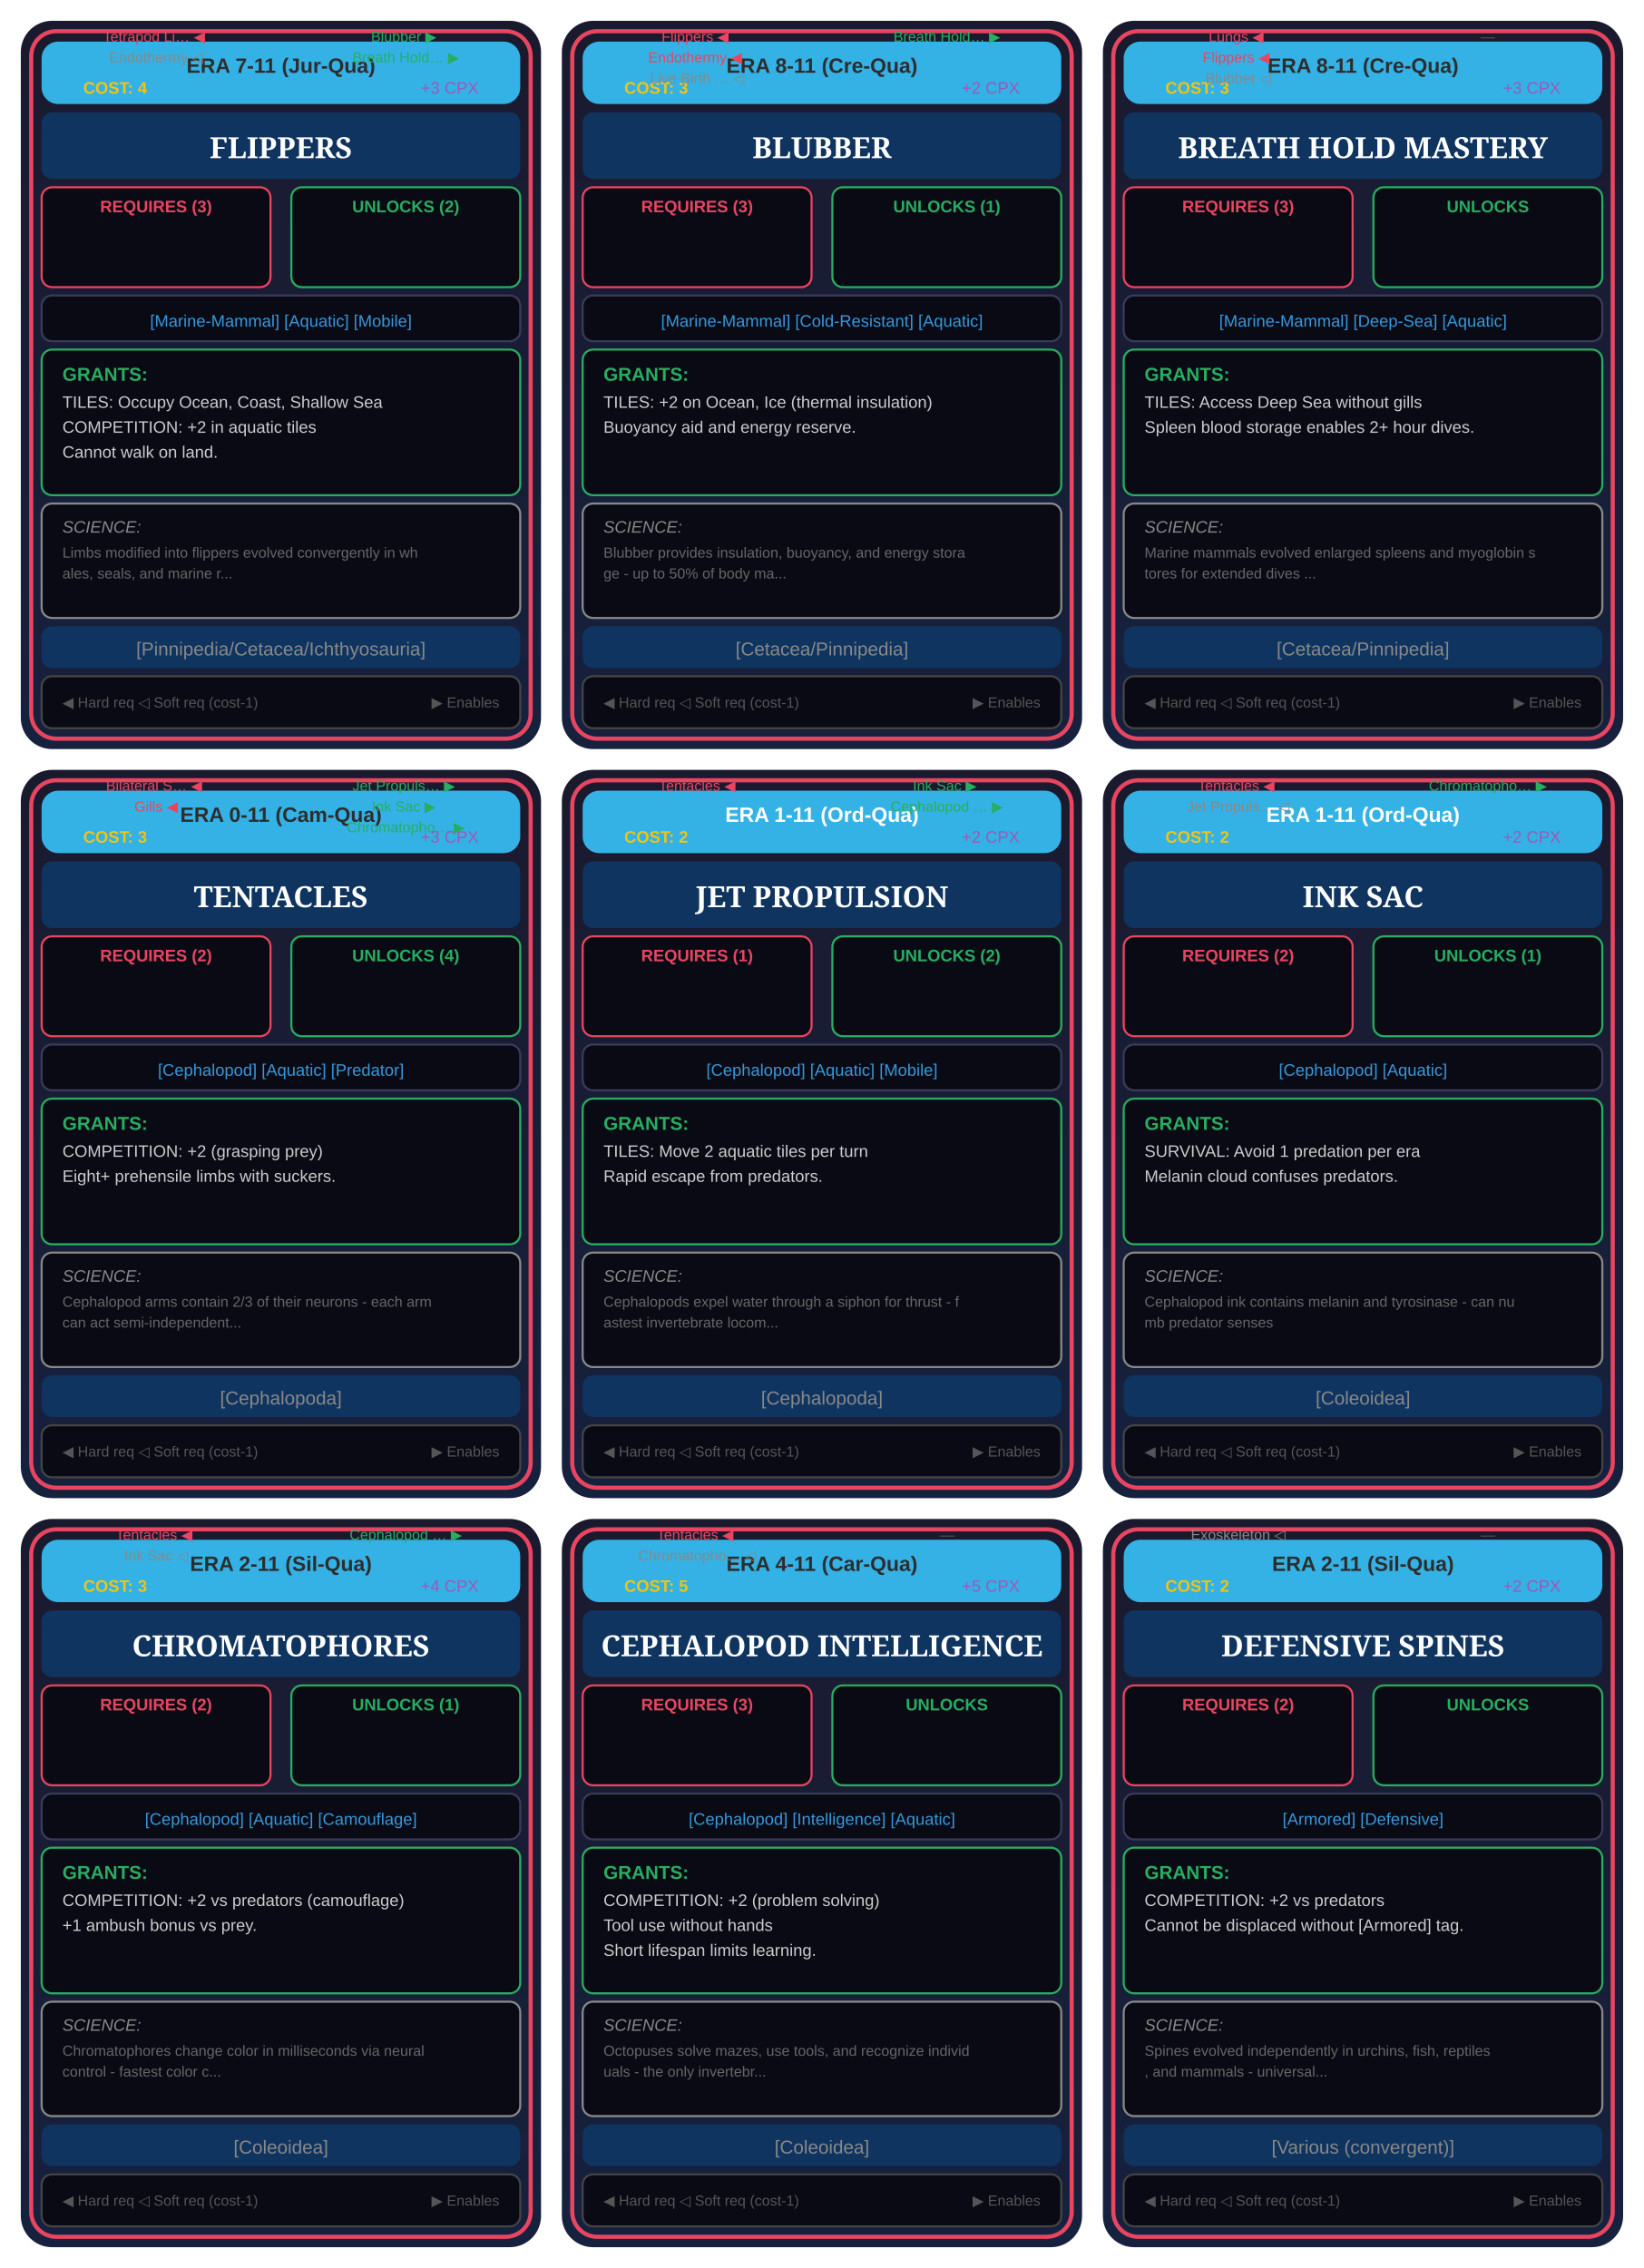
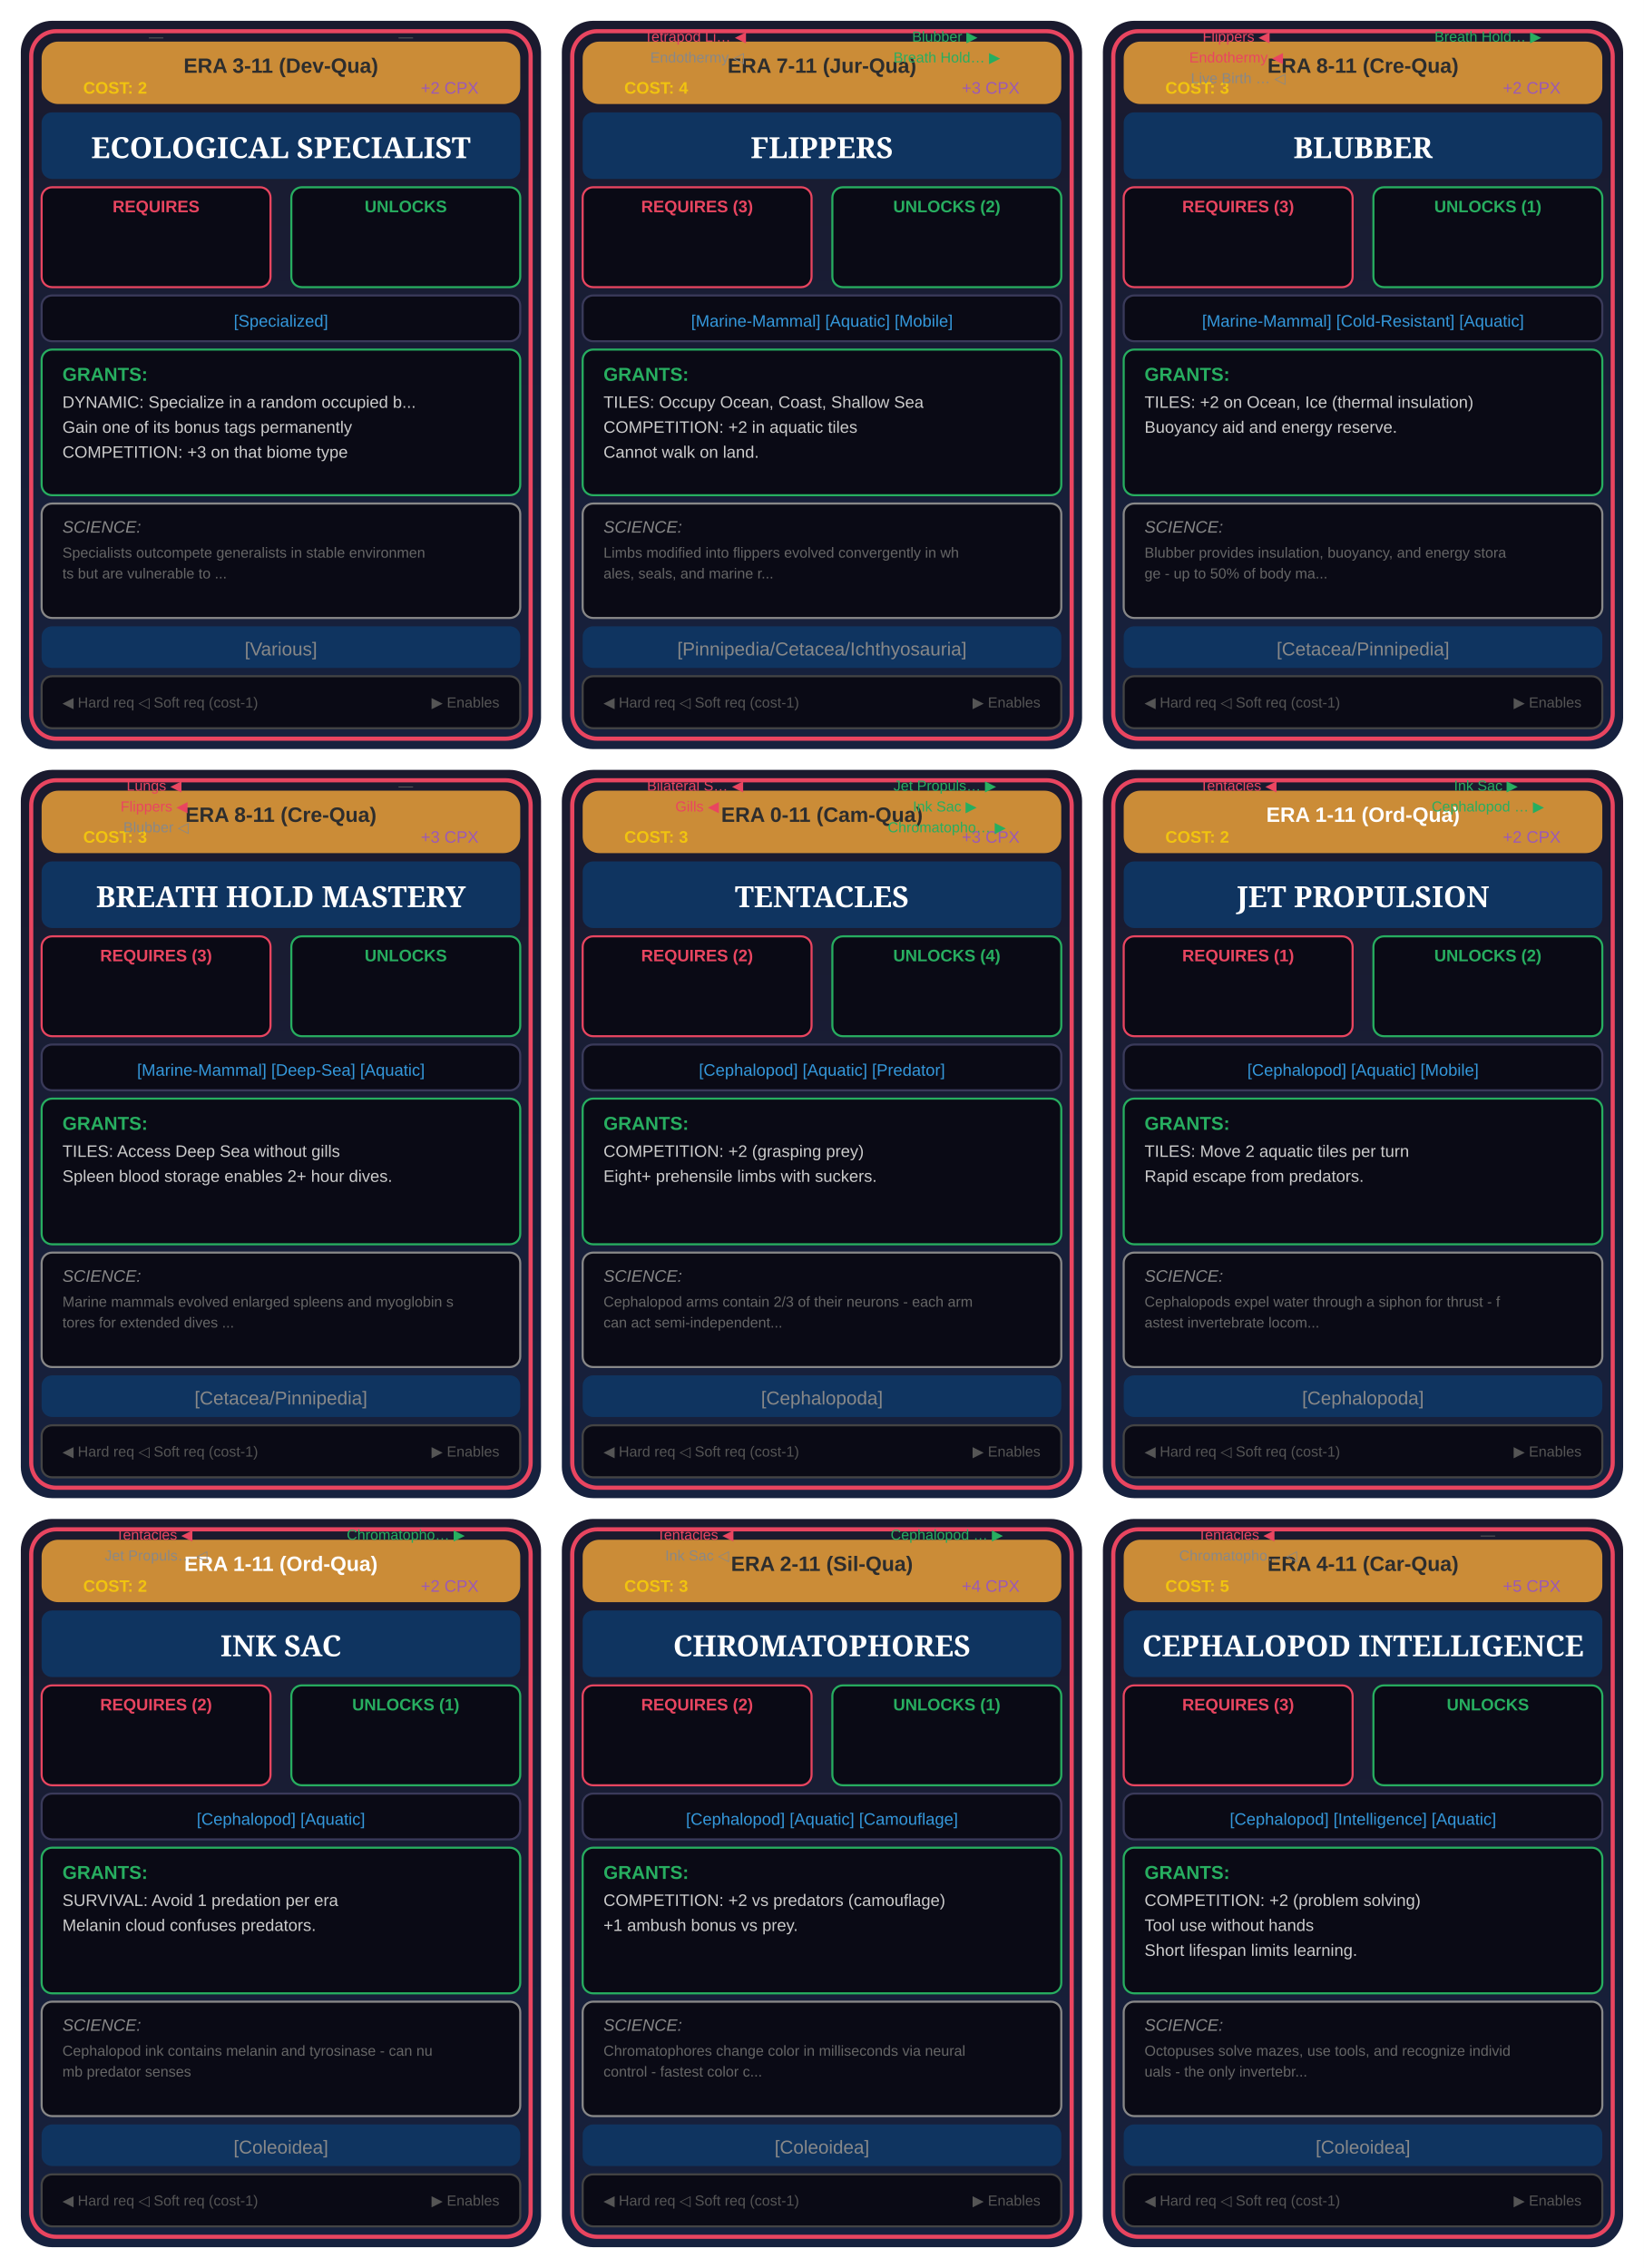
<svg xmlns="http://www.w3.org/2000/svg" viewBox="0 0 790 1090" width="790" height="1090">
  <rect width="790" height="1090" fill="#ffffff" />
  <g transform="translate(10, 10)">
    <defs>
      <linearGradient id="cardBg" x1="0%" y1="0%" x2="0%" y2="100%">
        <stop offset="0%" style="stop-color:#1a1a2e" />
        <stop offset="100%" style="stop-color:#16213e" />
      </linearGradient>
      <linearGradient id="eraGrad" x1="0%" y1="0%" x2="100%" y2="0%">
+         <stop offset="0%" style="stop-color:#CB8C37" />
+         <stop offset="100%" style="stop-color:#CB8C37" />
+       </linearGradient>
+     </defs>
+     <rect width="250" height="350" fill="url(#cardBg)" rx="15" />
+     <rect x="5" y="5" width="240" height="340" fill="none" stroke="#e94560" stroke-width="2" rx="12" />
+     <rect x="10" y="10" width="230" height="30" fill="url(#eraGrad)" rx="8" />
+     <text x="125" y="25" font-family="Arial" font-size="10" fill="#2d2d2d" text-anchor="middle" font-weight="bold">ERA 3-11 (Dev-Qua)</text>
+     <text x="30" y="35" font-family="Arial" font-size="8" fill="#f1c40f" font-weight="bold">COST: 2</text>
+     <text x="220" y="35" font-family="Arial" font-size="8" fill="#9b59b6" text-anchor="end">+2 CPX</text>
+     <rect x="10" y="44" width="230" height="32" fill="#0f3460" rx="5" />
+     <text x="125" y="66" font-family="Georgia" font-size="14" fill="#fff" text-anchor="middle" font-weight="bold">ECOLOGICAL SPECIALIST</text>
+     <rect x="10" y="80" width="110" height="48" fill="#0a0a15" stroke="#e94560" rx="5" />
+     <text x="65" y="92" font-family="Arial" font-size="8" fill="#e94560" text-anchor="middle" font-weight="bold">REQUIRES</text>
+     <text font-family="Arial" font-size="7" text-anchor="middle">
+       <tspan x="65" dy="10" fill="#555">—</tspan>
+     </text>
+     <rect x="130" y="80" width="110" height="48" fill="#0a0a15" stroke="#27ae60" rx="5" />
+     <text x="185" y="92" font-family="Arial" font-size="8" fill="#27ae60" text-anchor="middle" font-weight="bold">UNLOCKS</text>
+     <text font-family="Arial" font-size="7" text-anchor="middle">
+       <tspan x="185" dy="10" fill="#555">—</tspan>
+     </text>
+     <rect x="10" y="132" width="230" height="22" fill="#0a0a15" stroke="#3a3a5a" rx="5" />
+     <text x="125" y="147" font-family="Arial" font-size="8" fill="#3498db" text-anchor="middle">[Specialized]</text>
+     <rect x="10" y="158" width="230" height="70" fill="#0a0a15" stroke="#27ae60" rx="5" />
+     <text x="20" y="173" font-family="Arial" font-size="9" fill="#27ae60" font-weight="bold">GRANTS:</text>
+     <text x="20" y="186" font-family="Arial" font-size="8" fill="#ccc">DYNAMIC: Specialize in a random occupied b...</text>
+     <text x="20" y="198" font-family="Arial" font-size="8" fill="#ccc">Gain one of its bonus tags permanently</text>
+     <text x="20" y="210" font-family="Arial" font-size="8" fill="#ccc">COMPETITION: +3 on that biome type</text>
+     <rect x="10" y="232" width="230" height="55" fill="#0a0a15" stroke="#888" rx="5" />
+     <text x="20" y="246" font-family="Arial" font-size="8" fill="#888" font-style="italic">SCIENCE:</text>
+     <text x="20" y="258" font-family="Arial" font-size="7" fill="#666">Specialists outcompete generalists in stable environmen</text>
+     <text x="20" y="268" font-family="Arial" font-size="7" fill="#666">ts but are vulnerable to ...</text>
+     <rect x="10" y="291" width="230" height="20" fill="#0f3460" rx="5" />
+     <text x="125" y="305" font-family="Arial" font-size="9" fill="#888" text-anchor="middle">[Various]</text>
+     <rect x="10" y="315" width="230" height="25" fill="#0a0a15" stroke="#444" rx="5" />
+     <text x="20" y="330" font-family="Arial" font-size="7" fill="#555">◀ Hard req  ◁ Soft req (cost-1)</text>
+     <text x="230" y="330" font-family="Arial" font-size="7" fill="#555" text-anchor="end">▶ Enables</text>
+   </g>
+   <g transform="translate(270, 10)">
+     <defs>
+       <linearGradient id="cardBg" x1="0%" y1="0%" x2="0%" y2="100%">
+         <stop offset="0%" style="stop-color:#1a1a2e" />
+         <stop offset="100%" style="stop-color:#16213e" />
+       </linearGradient>
+       <linearGradient id="eraGrad" x1="0%" y1="0%" x2="100%" y2="0%">
        <stop offset="0%" style="stop-color:#34B2E5" />
        <stop offset="100%" style="stop-color:#34B2E5" />
      </linearGradient>
    </defs>
    <rect width="250" height="350" fill="url(#cardBg)" rx="15" />
    <rect x="5" y="5" width="240" height="340" fill="none" stroke="#e94560" stroke-width="2" rx="12" />
    <rect x="10" y="10" width="230" height="30" fill="url(#eraGrad)" rx="8" />
    <text x="125" y="25" font-family="Arial" font-size="10" fill="#2d2d2d" text-anchor="middle" font-weight="bold">ERA 7-11 (Jur-Qua)</text>
    <text x="30" y="35" font-family="Arial" font-size="8" fill="#f1c40f" font-weight="bold">COST: 4</text>
    <text x="220" y="35" font-family="Arial" font-size="8" fill="#9b59b6" text-anchor="end">+3 CPX</text>
    <rect x="10" y="44" width="230" height="32" fill="#0f3460" rx="5" />
    <text x="125" y="66" font-family="Georgia" font-size="14" fill="#fff" text-anchor="middle" font-weight="bold">FLIPPERS</text>
    <rect x="10" y="80" width="110" height="48" fill="#0a0a15" stroke="#e94560" rx="5" />
    <text x="65" y="92" font-family="Arial" font-size="8" fill="#e94560" text-anchor="middle" font-weight="bold">REQUIRES (3)</text>
    <text font-family="Arial" font-size="7" text-anchor="middle">
      <tspan x="65" dy="10" fill="#e94560">Tetrapod Li… ◀</tspan>
      <tspan x="65" dy="10" fill="#888">Endothermy ◁</tspan>
    </text>
    <rect x="130" y="80" width="110" height="48" fill="#0a0a15" stroke="#27ae60" rx="5" />
    <text x="185" y="92" font-family="Arial" font-size="8" fill="#27ae60" text-anchor="middle" font-weight="bold">UNLOCKS (2)</text>
    <text font-family="Arial" font-size="7" text-anchor="middle">
      <tspan x="185" dy="10" fill="#27ae60">Blubber ▶</tspan>
      <tspan x="185" dy="10" fill="#27ae60">Breath Hold… ▶</tspan>
    </text>
    <rect x="10" y="132" width="230" height="22" fill="#0a0a15" stroke="#3a3a5a" rx="5" />
    <text x="125" y="147" font-family="Arial" font-size="8" fill="#3498db" text-anchor="middle">[Marine-Mammal] [Aquatic] [Mobile]</text>
    <rect x="10" y="158" width="230" height="70" fill="#0a0a15" stroke="#27ae60" rx="5" />
    <text x="20" y="173" font-family="Arial" font-size="9" fill="#27ae60" font-weight="bold">GRANTS:</text>
    <text x="20" y="186" font-family="Arial" font-size="8" fill="#ccc">TILES: Occupy Ocean, Coast, Shallow Sea</text>
    <text x="20" y="198" font-family="Arial" font-size="8" fill="#ccc">COMPETITION: +2 in aquatic tiles</text>
    <text x="20" y="210" font-family="Arial" font-size="8" fill="#ccc">Cannot walk on land.</text>
    <rect x="10" y="232" width="230" height="55" fill="#0a0a15" stroke="#888" rx="5" />
    <text x="20" y="246" font-family="Arial" font-size="8" fill="#888" font-style="italic">SCIENCE:</text>
    <text x="20" y="258" font-family="Arial" font-size="7" fill="#666">Limbs modified into flippers evolved convergently in wh</text>
    <text x="20" y="268" font-family="Arial" font-size="7" fill="#666">ales, seals, and marine r...</text>
    <rect x="10" y="291" width="230" height="20" fill="#0f3460" rx="5" />
    <text x="125" y="305" font-family="Arial" font-size="9" fill="#888" text-anchor="middle">[Pinnipedia/Cetacea/Ichthyosauria]</text>
    <rect x="10" y="315" width="230" height="25" fill="#0a0a15" stroke="#444" rx="5" />
    <text x="20" y="330" font-family="Arial" font-size="7" fill="#555">◀ Hard req  ◁ Soft req (cost-1)</text>
    <text x="230" y="330" font-family="Arial" font-size="7" fill="#555" text-anchor="end">▶ Enables</text>
  </g>
-   <g transform="translate(270, 10)">
+   <g transform="translate(530, 10)">
    <defs>
      <linearGradient id="cardBg" x1="0%" y1="0%" x2="0%" y2="100%">
        <stop offset="0%" style="stop-color:#1a1a2e" />
        <stop offset="100%" style="stop-color:#16213e" />
      </linearGradient>
      <linearGradient id="eraGrad" x1="0%" y1="0%" x2="100%" y2="0%">
        <stop offset="0%" style="stop-color:#7FC64E" />
        <stop offset="100%" style="stop-color:#7FC64E" />
      </linearGradient>
    </defs>
    <rect width="250" height="350" fill="url(#cardBg)" rx="15" />
    <rect x="5" y="5" width="240" height="340" fill="none" stroke="#e94560" stroke-width="2" rx="12" />
    <rect x="10" y="10" width="230" height="30" fill="url(#eraGrad)" rx="8" />
    <text x="125" y="25" font-family="Arial" font-size="10" fill="#2d2d2d" text-anchor="middle" font-weight="bold">ERA 8-11 (Cre-Qua)</text>
    <text x="30" y="35" font-family="Arial" font-size="8" fill="#f1c40f" font-weight="bold">COST: 3</text>
    <text x="220" y="35" font-family="Arial" font-size="8" fill="#9b59b6" text-anchor="end">+2 CPX</text>
    <rect x="10" y="44" width="230" height="32" fill="#0f3460" rx="5" />
    <text x="125" y="66" font-family="Georgia" font-size="14" fill="#fff" text-anchor="middle" font-weight="bold">BLUBBER</text>
    <rect x="10" y="80" width="110" height="48" fill="#0a0a15" stroke="#e94560" rx="5" />
    <text x="65" y="92" font-family="Arial" font-size="8" fill="#e94560" text-anchor="middle" font-weight="bold">REQUIRES (3)</text>
    <text font-family="Arial" font-size="7" text-anchor="middle">
      <tspan x="65" dy="10" fill="#e94560">Flippers ◀</tspan>
      <tspan x="65" dy="10" fill="#e94560">Endothermy ◀</tspan>
      <tspan x="65" dy="10" fill="#888">Live Birth … ◁</tspan>
    </text>
    <rect x="130" y="80" width="110" height="48" fill="#0a0a15" stroke="#27ae60" rx="5" />
    <text x="185" y="92" font-family="Arial" font-size="8" fill="#27ae60" text-anchor="middle" font-weight="bold">UNLOCKS (1)</text>
    <text font-family="Arial" font-size="7" text-anchor="middle">
      <tspan x="185" dy="10" fill="#27ae60">Breath Hold… ▶</tspan>
    </text>
    <rect x="10" y="132" width="230" height="22" fill="#0a0a15" stroke="#3a3a5a" rx="5" />
    <text x="125" y="147" font-family="Arial" font-size="8" fill="#3498db" text-anchor="middle">[Marine-Mammal] [Cold-Resistant] [Aquatic]</text>
    <rect x="10" y="158" width="230" height="70" fill="#0a0a15" stroke="#27ae60" rx="5" />
    <text x="20" y="173" font-family="Arial" font-size="9" fill="#27ae60" font-weight="bold">GRANTS:</text>
    <text x="20" y="186" font-family="Arial" font-size="8" fill="#ccc">TILES: +2 on Ocean, Ice (thermal insulation)</text>
    <text x="20" y="198" font-family="Arial" font-size="8" fill="#ccc">Buoyancy aid and energy reserve.</text>
    <text x="20" y="210" font-family="Arial" font-size="8" fill="#ccc" />
    <rect x="10" y="232" width="230" height="55" fill="#0a0a15" stroke="#888" rx="5" />
    <text x="20" y="246" font-family="Arial" font-size="8" fill="#888" font-style="italic">SCIENCE:</text>
    <text x="20" y="258" font-family="Arial" font-size="7" fill="#666">Blubber provides insulation, buoyancy, and energy stora</text>
    <text x="20" y="268" font-family="Arial" font-size="7" fill="#666">ge - up to 50% of body ma...</text>
    <rect x="10" y="291" width="230" height="20" fill="#0f3460" rx="5" />
    <text x="125" y="305" font-family="Arial" font-size="9" fill="#888" text-anchor="middle">[Cetacea/Pinnipedia]</text>
    <rect x="10" y="315" width="230" height="25" fill="#0a0a15" stroke="#444" rx="5" />
    <text x="20" y="330" font-family="Arial" font-size="7" fill="#555">◀ Hard req  ◁ Soft req (cost-1)</text>
    <text x="230" y="330" font-family="Arial" font-size="7" fill="#555" text-anchor="end">▶ Enables</text>
  </g>
-   <g transform="translate(530, 10)">
+   <g transform="translate(10, 370)">
    <defs>
      <linearGradient id="cardBg" x1="0%" y1="0%" x2="0%" y2="100%">
        <stop offset="0%" style="stop-color:#1a1a2e" />
        <stop offset="100%" style="stop-color:#16213e" />
      </linearGradient>
      <linearGradient id="eraGrad" x1="0%" y1="0%" x2="100%" y2="0%">
        <stop offset="0%" style="stop-color:#7FC64E" />
        <stop offset="100%" style="stop-color:#7FC64E" />
      </linearGradient>
    </defs>
    <rect width="250" height="350" fill="url(#cardBg)" rx="15" />
    <rect x="5" y="5" width="240" height="340" fill="none" stroke="#e94560" stroke-width="2" rx="12" />
    <rect x="10" y="10" width="230" height="30" fill="url(#eraGrad)" rx="8" />
    <text x="125" y="25" font-family="Arial" font-size="10" fill="#2d2d2d" text-anchor="middle" font-weight="bold">ERA 8-11 (Cre-Qua)</text>
    <text x="30" y="35" font-family="Arial" font-size="8" fill="#f1c40f" font-weight="bold">COST: 3</text>
    <text x="220" y="35" font-family="Arial" font-size="8" fill="#9b59b6" text-anchor="end">+3 CPX</text>
    <rect x="10" y="44" width="230" height="32" fill="#0f3460" rx="5" />
    <text x="125" y="66" font-family="Georgia" font-size="14" fill="#fff" text-anchor="middle" font-weight="bold">BREATH HOLD MASTERY</text>
    <rect x="10" y="80" width="110" height="48" fill="#0a0a15" stroke="#e94560" rx="5" />
    <text x="65" y="92" font-family="Arial" font-size="8" fill="#e94560" text-anchor="middle" font-weight="bold">REQUIRES (3)</text>
    <text font-family="Arial" font-size="7" text-anchor="middle">
      <tspan x="65" dy="10" fill="#e94560">Lungs ◀</tspan>
      <tspan x="65" dy="10" fill="#e94560">Flippers ◀</tspan>
      <tspan x="65" dy="10" fill="#888">Blubber ◁</tspan>
    </text>
    <rect x="130" y="80" width="110" height="48" fill="#0a0a15" stroke="#27ae60" rx="5" />
    <text x="185" y="92" font-family="Arial" font-size="8" fill="#27ae60" text-anchor="middle" font-weight="bold">UNLOCKS</text>
    <text font-family="Arial" font-size="7" text-anchor="middle">
      <tspan x="185" dy="10" fill="#555">—</tspan>
    </text>
    <rect x="10" y="132" width="230" height="22" fill="#0a0a15" stroke="#3a3a5a" rx="5" />
    <text x="125" y="147" font-family="Arial" font-size="8" fill="#3498db" text-anchor="middle">[Marine-Mammal] [Deep-Sea] [Aquatic]</text>
    <rect x="10" y="158" width="230" height="70" fill="#0a0a15" stroke="#27ae60" rx="5" />
    <text x="20" y="173" font-family="Arial" font-size="9" fill="#27ae60" font-weight="bold">GRANTS:</text>
    <text x="20" y="186" font-family="Arial" font-size="8" fill="#ccc">TILES: Access Deep Sea without gills</text>
    <text x="20" y="198" font-family="Arial" font-size="8" fill="#ccc">Spleen blood storage enables 2+ hour dives.</text>
    <text x="20" y="210" font-family="Arial" font-size="8" fill="#ccc" />
    <rect x="10" y="232" width="230" height="55" fill="#0a0a15" stroke="#888" rx="5" />
    <text x="20" y="246" font-family="Arial" font-size="8" fill="#888" font-style="italic">SCIENCE:</text>
    <text x="20" y="258" font-family="Arial" font-size="7" fill="#666">Marine mammals evolved enlarged spleens and myoglobin s</text>
    <text x="20" y="268" font-family="Arial" font-size="7" fill="#666">tores for extended dives ...</text>
    <rect x="10" y="291" width="230" height="20" fill="#0f3460" rx="5" />
    <text x="125" y="305" font-family="Arial" font-size="9" fill="#888" text-anchor="middle">[Cetacea/Pinnipedia]</text>
    <rect x="10" y="315" width="230" height="25" fill="#0a0a15" stroke="#444" rx="5" />
    <text x="20" y="330" font-family="Arial" font-size="7" fill="#555">◀ Hard req  ◁ Soft req (cost-1)</text>
    <text x="230" y="330" font-family="Arial" font-size="7" fill="#555" text-anchor="end">▶ Enables</text>
  </g>
-   <g transform="translate(10, 370)">
+   <g transform="translate(270, 370)">
    <defs>
      <linearGradient id="cardBg" x1="0%" y1="0%" x2="0%" y2="100%">
        <stop offset="0%" style="stop-color:#1a1a2e" />
        <stop offset="100%" style="stop-color:#16213e" />
      </linearGradient>
      <linearGradient id="eraGrad" x1="0%" y1="0%" x2="100%" y2="0%">
        <stop offset="0%" style="stop-color:#F4B8D0" />
        <stop offset="100%" style="stop-color:#F4B8D0" />
      </linearGradient>
    </defs>
    <rect width="250" height="350" fill="url(#cardBg)" rx="15" />
    <rect x="5" y="5" width="240" height="340" fill="none" stroke="#e94560" stroke-width="2" rx="12" />
    <rect x="10" y="10" width="230" height="30" fill="url(#eraGrad)" rx="8" />
    <text x="125" y="25" font-family="Arial" font-size="10" fill="#2d2d2d" text-anchor="middle" font-weight="bold">ERA 0-11 (Cam-Qua)</text>
    <text x="30" y="35" font-family="Arial" font-size="8" fill="#f1c40f" font-weight="bold">COST: 3</text>
    <text x="220" y="35" font-family="Arial" font-size="8" fill="#9b59b6" text-anchor="end">+3 CPX</text>
    <rect x="10" y="44" width="230" height="32" fill="#0f3460" rx="5" />
    <text x="125" y="66" font-family="Georgia" font-size="14" fill="#fff" text-anchor="middle" font-weight="bold">TENTACLES</text>
    <rect x="10" y="80" width="110" height="48" fill="#0a0a15" stroke="#e94560" rx="5" />
    <text x="65" y="92" font-family="Arial" font-size="8" fill="#e94560" text-anchor="middle" font-weight="bold">REQUIRES (2)</text>
    <text font-family="Arial" font-size="7" text-anchor="middle">
      <tspan x="65" dy="10" fill="#e94560">Bilateral S… ◀</tspan>
      <tspan x="65" dy="10" fill="#e94560">Gills ◀</tspan>
    </text>
    <rect x="130" y="80" width="110" height="48" fill="#0a0a15" stroke="#27ae60" rx="5" />
    <text x="185" y="92" font-family="Arial" font-size="8" fill="#27ae60" text-anchor="middle" font-weight="bold">UNLOCKS (4)</text>
    <text font-family="Arial" font-size="7" text-anchor="middle">
      <tspan x="185" dy="10" fill="#27ae60">Jet Propuls… ▶</tspan>
      <tspan x="185" dy="10" fill="#27ae60">Ink Sac ▶</tspan>
      <tspan x="185" dy="10" fill="#27ae60">Chromatopho… ▶</tspan>
    </text>
    <rect x="10" y="132" width="230" height="22" fill="#0a0a15" stroke="#3a3a5a" rx="5" />
    <text x="125" y="147" font-family="Arial" font-size="8" fill="#3498db" text-anchor="middle">[Cephalopod] [Aquatic] [Predator]</text>
    <rect x="10" y="158" width="230" height="70" fill="#0a0a15" stroke="#27ae60" rx="5" />
    <text x="20" y="173" font-family="Arial" font-size="9" fill="#27ae60" font-weight="bold">GRANTS:</text>
    <text x="20" y="186" font-family="Arial" font-size="8" fill="#ccc">COMPETITION: +2 (grasping prey)</text>
    <text x="20" y="198" font-family="Arial" font-size="8" fill="#ccc">Eight+ prehensile limbs with suckers.</text>
    <text x="20" y="210" font-family="Arial" font-size="8" fill="#ccc" />
    <rect x="10" y="232" width="230" height="55" fill="#0a0a15" stroke="#888" rx="5" />
    <text x="20" y="246" font-family="Arial" font-size="8" fill="#888" font-style="italic">SCIENCE:</text>
    <text x="20" y="258" font-family="Arial" font-size="7" fill="#666">Cephalopod arms contain 2/3 of their neurons - each arm</text>
    <text x="20" y="268" font-family="Arial" font-size="7" fill="#666"> can act semi-independent...</text>
    <rect x="10" y="291" width="230" height="20" fill="#0f3460" rx="5" />
    <text x="125" y="305" font-family="Arial" font-size="9" fill="#888" text-anchor="middle">[Cephalopoda]</text>
    <rect x="10" y="315" width="230" height="25" fill="#0a0a15" stroke="#444" rx="5" />
    <text x="20" y="330" font-family="Arial" font-size="7" fill="#555">◀ Hard req  ◁ Soft req (cost-1)</text>
    <text x="230" y="330" font-family="Arial" font-size="7" fill="#555" text-anchor="end">▶ Enables</text>
  </g>
-   <g transform="translate(270, 370)">
+   <g transform="translate(530, 370)">
    <defs>
      <linearGradient id="cardBg" x1="0%" y1="0%" x2="0%" y2="100%">
        <stop offset="0%" style="stop-color:#1a1a2e" />
        <stop offset="100%" style="stop-color:#16213e" />
      </linearGradient>
      <linearGradient id="eraGrad" x1="0%" y1="0%" x2="100%" y2="0%">
        <stop offset="0%" style="stop-color:#009270" />
        <stop offset="100%" style="stop-color:#009270" />
      </linearGradient>
    </defs>
    <rect width="250" height="350" fill="url(#cardBg)" rx="15" />
    <rect x="5" y="5" width="240" height="340" fill="none" stroke="#e94560" stroke-width="2" rx="12" />
    <rect x="10" y="10" width="230" height="30" fill="url(#eraGrad)" rx="8" />
    <text x="125" y="25" font-family="Arial" font-size="10" fill="#ffffff" text-anchor="middle" font-weight="bold">ERA 1-11 (Ord-Qua)</text>
    <text x="30" y="35" font-family="Arial" font-size="8" fill="#f1c40f" font-weight="bold">COST: 2</text>
    <text x="220" y="35" font-family="Arial" font-size="8" fill="#9b59b6" text-anchor="end">+2 CPX</text>
    <rect x="10" y="44" width="230" height="32" fill="#0f3460" rx="5" />
    <text x="125" y="66" font-family="Georgia" font-size="14" fill="#fff" text-anchor="middle" font-weight="bold">JET PROPULSION</text>
    <rect x="10" y="80" width="110" height="48" fill="#0a0a15" stroke="#e94560" rx="5" />
    <text x="65" y="92" font-family="Arial" font-size="8" fill="#e94560" text-anchor="middle" font-weight="bold">REQUIRES (1)</text>
    <text font-family="Arial" font-size="7" text-anchor="middle">
      <tspan x="65" dy="10" fill="#e94560">Tentacles ◀</tspan>
    </text>
    <rect x="130" y="80" width="110" height="48" fill="#0a0a15" stroke="#27ae60" rx="5" />
    <text x="185" y="92" font-family="Arial" font-size="8" fill="#27ae60" text-anchor="middle" font-weight="bold">UNLOCKS (2)</text>
    <text font-family="Arial" font-size="7" text-anchor="middle">
      <tspan x="185" dy="10" fill="#27ae60">Ink Sac ▶</tspan>
      <tspan x="185" dy="10" fill="#27ae60">Cephalopod … ▶</tspan>
    </text>
    <rect x="10" y="132" width="230" height="22" fill="#0a0a15" stroke="#3a3a5a" rx="5" />
    <text x="125" y="147" font-family="Arial" font-size="8" fill="#3498db" text-anchor="middle">[Cephalopod] [Aquatic] [Mobile]</text>
    <rect x="10" y="158" width="230" height="70" fill="#0a0a15" stroke="#27ae60" rx="5" />
    <text x="20" y="173" font-family="Arial" font-size="9" fill="#27ae60" font-weight="bold">GRANTS:</text>
    <text x="20" y="186" font-family="Arial" font-size="8" fill="#ccc">TILES: Move 2 aquatic tiles per turn</text>
    <text x="20" y="198" font-family="Arial" font-size="8" fill="#ccc">Rapid escape from predators.</text>
    <text x="20" y="210" font-family="Arial" font-size="8" fill="#ccc" />
    <rect x="10" y="232" width="230" height="55" fill="#0a0a15" stroke="#888" rx="5" />
    <text x="20" y="246" font-family="Arial" font-size="8" fill="#888" font-style="italic">SCIENCE:</text>
    <text x="20" y="258" font-family="Arial" font-size="7" fill="#666">Cephalopods expel water through a siphon for thrust - f</text>
    <text x="20" y="268" font-family="Arial" font-size="7" fill="#666">astest invertebrate locom...</text>
    <rect x="10" y="291" width="230" height="20" fill="#0f3460" rx="5" />
    <text x="125" y="305" font-family="Arial" font-size="9" fill="#888" text-anchor="middle">[Cephalopoda]</text>
    <rect x="10" y="315" width="230" height="25" fill="#0a0a15" stroke="#444" rx="5" />
    <text x="20" y="330" font-family="Arial" font-size="7" fill="#555">◀ Hard req  ◁ Soft req (cost-1)</text>
    <text x="230" y="330" font-family="Arial" font-size="7" fill="#555" text-anchor="end">▶ Enables</text>
  </g>
-   <g transform="translate(530, 370)">
+   <g transform="translate(10, 730)">
    <defs>
      <linearGradient id="cardBg" x1="0%" y1="0%" x2="0%" y2="100%">
        <stop offset="0%" style="stop-color:#1a1a2e" />
        <stop offset="100%" style="stop-color:#16213e" />
      </linearGradient>
      <linearGradient id="eraGrad" x1="0%" y1="0%" x2="100%" y2="0%">
        <stop offset="0%" style="stop-color:#009270" />
        <stop offset="100%" style="stop-color:#009270" />
      </linearGradient>
    </defs>
    <rect width="250" height="350" fill="url(#cardBg)" rx="15" />
    <rect x="5" y="5" width="240" height="340" fill="none" stroke="#e94560" stroke-width="2" rx="12" />
    <rect x="10" y="10" width="230" height="30" fill="url(#eraGrad)" rx="8" />
    <text x="125" y="25" font-family="Arial" font-size="10" fill="#ffffff" text-anchor="middle" font-weight="bold">ERA 1-11 (Ord-Qua)</text>
    <text x="30" y="35" font-family="Arial" font-size="8" fill="#f1c40f" font-weight="bold">COST: 2</text>
    <text x="220" y="35" font-family="Arial" font-size="8" fill="#9b59b6" text-anchor="end">+2 CPX</text>
    <rect x="10" y="44" width="230" height="32" fill="#0f3460" rx="5" />
    <text x="125" y="66" font-family="Georgia" font-size="14" fill="#fff" text-anchor="middle" font-weight="bold">INK SAC</text>
    <rect x="10" y="80" width="110" height="48" fill="#0a0a15" stroke="#e94560" rx="5" />
    <text x="65" y="92" font-family="Arial" font-size="8" fill="#e94560" text-anchor="middle" font-weight="bold">REQUIRES (2)</text>
    <text font-family="Arial" font-size="7" text-anchor="middle">
      <tspan x="65" dy="10" fill="#e94560">Tentacles ◀</tspan>
      <tspan x="65" dy="10" fill="#888">Jet Propuls… ◁</tspan>
    </text>
    <rect x="130" y="80" width="110" height="48" fill="#0a0a15" stroke="#27ae60" rx="5" />
    <text x="185" y="92" font-family="Arial" font-size="8" fill="#27ae60" text-anchor="middle" font-weight="bold">UNLOCKS (1)</text>
    <text font-family="Arial" font-size="7" text-anchor="middle">
      <tspan x="185" dy="10" fill="#27ae60">Chromatopho… ▶</tspan>
    </text>
    <rect x="10" y="132" width="230" height="22" fill="#0a0a15" stroke="#3a3a5a" rx="5" />
    <text x="125" y="147" font-family="Arial" font-size="8" fill="#3498db" text-anchor="middle">[Cephalopod] [Aquatic]</text>
    <rect x="10" y="158" width="230" height="70" fill="#0a0a15" stroke="#27ae60" rx="5" />
    <text x="20" y="173" font-family="Arial" font-size="9" fill="#27ae60" font-weight="bold">GRANTS:</text>
    <text x="20" y="186" font-family="Arial" font-size="8" fill="#ccc">SURVIVAL: Avoid 1 predation per era</text>
    <text x="20" y="198" font-family="Arial" font-size="8" fill="#ccc">Melanin cloud confuses predators.</text>
    <text x="20" y="210" font-family="Arial" font-size="8" fill="#ccc" />
    <rect x="10" y="232" width="230" height="55" fill="#0a0a15" stroke="#888" rx="5" />
    <text x="20" y="246" font-family="Arial" font-size="8" fill="#888" font-style="italic">SCIENCE:</text>
    <text x="20" y="258" font-family="Arial" font-size="7" fill="#666">Cephalopod ink contains melanin and tyrosinase - can nu</text>
    <text x="20" y="268" font-family="Arial" font-size="7" fill="#666">mb predator senses</text>
    <rect x="10" y="291" width="230" height="20" fill="#0f3460" rx="5" />
    <text x="125" y="305" font-family="Arial" font-size="9" fill="#888" text-anchor="middle">[Coleoidea]</text>
    <rect x="10" y="315" width="230" height="25" fill="#0a0a15" stroke="#444" rx="5" />
    <text x="20" y="330" font-family="Arial" font-size="7" fill="#555">◀ Hard req  ◁ Soft req (cost-1)</text>
    <text x="230" y="330" font-family="Arial" font-size="7" fill="#555" text-anchor="end">▶ Enables</text>
  </g>
-   <g transform="translate(10, 730)">
+   <g transform="translate(270, 730)">
    <defs>
      <linearGradient id="cardBg" x1="0%" y1="0%" x2="0%" y2="100%">
        <stop offset="0%" style="stop-color:#1a1a2e" />
        <stop offset="100%" style="stop-color:#16213e" />
      </linearGradient>
      <linearGradient id="eraGrad" x1="0%" y1="0%" x2="100%" y2="0%">
        <stop offset="0%" style="stop-color:#B3E1D2" />
        <stop offset="100%" style="stop-color:#B3E1D2" />
      </linearGradient>
    </defs>
    <rect width="250" height="350" fill="url(#cardBg)" rx="15" />
    <rect x="5" y="5" width="240" height="340" fill="none" stroke="#e94560" stroke-width="2" rx="12" />
    <rect x="10" y="10" width="230" height="30" fill="url(#eraGrad)" rx="8" />
    <text x="125" y="25" font-family="Arial" font-size="10" fill="#2d2d2d" text-anchor="middle" font-weight="bold">ERA 2-11 (Sil-Qua)</text>
    <text x="30" y="35" font-family="Arial" font-size="8" fill="#f1c40f" font-weight="bold">COST: 3</text>
    <text x="220" y="35" font-family="Arial" font-size="8" fill="#9b59b6" text-anchor="end">+4 CPX</text>
    <rect x="10" y="44" width="230" height="32" fill="#0f3460" rx="5" />
    <text x="125" y="66" font-family="Georgia" font-size="14" fill="#fff" text-anchor="middle" font-weight="bold">CHROMATOPHORES</text>
    <rect x="10" y="80" width="110" height="48" fill="#0a0a15" stroke="#e94560" rx="5" />
    <text x="65" y="92" font-family="Arial" font-size="8" fill="#e94560" text-anchor="middle" font-weight="bold">REQUIRES (2)</text>
    <text font-family="Arial" font-size="7" text-anchor="middle">
      <tspan x="65" dy="10" fill="#e94560">Tentacles ◀</tspan>
      <tspan x="65" dy="10" fill="#888">Ink Sac ◁</tspan>
    </text>
    <rect x="130" y="80" width="110" height="48" fill="#0a0a15" stroke="#27ae60" rx="5" />
    <text x="185" y="92" font-family="Arial" font-size="8" fill="#27ae60" text-anchor="middle" font-weight="bold">UNLOCKS (1)</text>
    <text font-family="Arial" font-size="7" text-anchor="middle">
      <tspan x="185" dy="10" fill="#27ae60">Cephalopod … ▶</tspan>
    </text>
    <rect x="10" y="132" width="230" height="22" fill="#0a0a15" stroke="#3a3a5a" rx="5" />
    <text x="125" y="147" font-family="Arial" font-size="8" fill="#3498db" text-anchor="middle">[Cephalopod] [Aquatic] [Camouflage]</text>
    <rect x="10" y="158" width="230" height="70" fill="#0a0a15" stroke="#27ae60" rx="5" />
    <text x="20" y="173" font-family="Arial" font-size="9" fill="#27ae60" font-weight="bold">GRANTS:</text>
    <text x="20" y="186" font-family="Arial" font-size="8" fill="#ccc">COMPETITION: +2 vs predators (camouflage)</text>
    <text x="20" y="198" font-family="Arial" font-size="8" fill="#ccc">+1 ambush bonus vs prey.</text>
    <text x="20" y="210" font-family="Arial" font-size="8" fill="#ccc" />
    <rect x="10" y="232" width="230" height="55" fill="#0a0a15" stroke="#888" rx="5" />
    <text x="20" y="246" font-family="Arial" font-size="8" fill="#888" font-style="italic">SCIENCE:</text>
    <text x="20" y="258" font-family="Arial" font-size="7" fill="#666">Chromatophores change color in milliseconds via neural </text>
    <text x="20" y="268" font-family="Arial" font-size="7" fill="#666">control - fastest color c...</text>
    <rect x="10" y="291" width="230" height="20" fill="#0f3460" rx="5" />
    <text x="125" y="305" font-family="Arial" font-size="9" fill="#888" text-anchor="middle">[Coleoidea]</text>
    <rect x="10" y="315" width="230" height="25" fill="#0a0a15" stroke="#444" rx="5" />
    <text x="20" y="330" font-family="Arial" font-size="7" fill="#555">◀ Hard req  ◁ Soft req (cost-1)</text>
    <text x="230" y="330" font-family="Arial" font-size="7" fill="#555" text-anchor="end">▶ Enables</text>
  </g>
-   <g transform="translate(270, 730)">
+   <g transform="translate(530, 730)">
    <defs>
      <linearGradient id="cardBg" x1="0%" y1="0%" x2="0%" y2="100%">
        <stop offset="0%" style="stop-color:#1a1a2e" />
        <stop offset="100%" style="stop-color:#16213e" />
      </linearGradient>
      <linearGradient id="eraGrad" x1="0%" y1="0%" x2="100%" y2="0%">
        <stop offset="0%" style="stop-color:#67A599" />
        <stop offset="100%" style="stop-color:#67A599" />
      </linearGradient>
    </defs>
    <rect width="250" height="350" fill="url(#cardBg)" rx="15" />
    <rect x="5" y="5" width="240" height="340" fill="none" stroke="#e94560" stroke-width="2" rx="12" />
    <rect x="10" y="10" width="230" height="30" fill="url(#eraGrad)" rx="8" />
    <text x="125" y="25" font-family="Arial" font-size="10" fill="#2d2d2d" text-anchor="middle" font-weight="bold">ERA 4-11 (Car-Qua)</text>
    <text x="30" y="35" font-family="Arial" font-size="8" fill="#f1c40f" font-weight="bold">COST: 5</text>
    <text x="220" y="35" font-family="Arial" font-size="8" fill="#9b59b6" text-anchor="end">+5 CPX</text>
    <rect x="10" y="44" width="230" height="32" fill="#0f3460" rx="5" />
    <text x="125" y="66" font-family="Georgia" font-size="14" fill="#fff" text-anchor="middle" font-weight="bold">CEPHALOPOD INTELLIGENCE</text>
    <rect x="10" y="80" width="110" height="48" fill="#0a0a15" stroke="#e94560" rx="5" />
    <text x="65" y="92" font-family="Arial" font-size="8" fill="#e94560" text-anchor="middle" font-weight="bold">REQUIRES (3)</text>
    <text font-family="Arial" font-size="7" text-anchor="middle">
      <tspan x="65" dy="10" fill="#e94560">Tentacles ◀</tspan>
      <tspan x="65" dy="10" fill="#888">Chromatopho… ◁</tspan>
    </text>
    <rect x="130" y="80" width="110" height="48" fill="#0a0a15" stroke="#27ae60" rx="5" />
    <text x="185" y="92" font-family="Arial" font-size="8" fill="#27ae60" text-anchor="middle" font-weight="bold">UNLOCKS</text>
    <text font-family="Arial" font-size="7" text-anchor="middle">
      <tspan x="185" dy="10" fill="#555">—</tspan>
    </text>
    <rect x="10" y="132" width="230" height="22" fill="#0a0a15" stroke="#3a3a5a" rx="5" />
    <text x="125" y="147" font-family="Arial" font-size="8" fill="#3498db" text-anchor="middle">[Cephalopod] [Intelligence] [Aquatic]</text>
    <rect x="10" y="158" width="230" height="70" fill="#0a0a15" stroke="#27ae60" rx="5" />
    <text x="20" y="173" font-family="Arial" font-size="9" fill="#27ae60" font-weight="bold">GRANTS:</text>
    <text x="20" y="186" font-family="Arial" font-size="8" fill="#ccc">COMPETITION: +2 (problem solving)</text>
    <text x="20" y="198" font-family="Arial" font-size="8" fill="#ccc">Tool use without hands</text>
    <text x="20" y="210" font-family="Arial" font-size="8" fill="#ccc">Short lifespan limits learning.</text>
    <rect x="10" y="232" width="230" height="55" fill="#0a0a15" stroke="#888" rx="5" />
    <text x="20" y="246" font-family="Arial" font-size="8" fill="#888" font-style="italic">SCIENCE:</text>
    <text x="20" y="258" font-family="Arial" font-size="7" fill="#666">Octopuses solve mazes, use tools, and recognize individ</text>
    <text x="20" y="268" font-family="Arial" font-size="7" fill="#666">uals - the only invertebr...</text>
    <rect x="10" y="291" width="230" height="20" fill="#0f3460" rx="5" />
    <text x="125" y="305" font-family="Arial" font-size="9" fill="#888" text-anchor="middle">[Coleoidea]</text>
    <rect x="10" y="315" width="230" height="25" fill="#0a0a15" stroke="#444" rx="5" />
    <text x="20" y="330" font-family="Arial" font-size="7" fill="#555">◀ Hard req  ◁ Soft req (cost-1)</text>
    <text x="230" y="330" font-family="Arial" font-size="7" fill="#555" text-anchor="end">▶ Enables</text>
  </g>
-   <g transform="translate(530, 730)">
-     <defs>
-       <linearGradient id="cardBg" x1="0%" y1="0%" x2="0%" y2="100%">
-         <stop offset="0%" style="stop-color:#1a1a2e" />
-         <stop offset="100%" style="stop-color:#16213e" />
-       </linearGradient>
-       <linearGradient id="eraGrad" x1="0%" y1="0%" x2="100%" y2="0%">
-         <stop offset="0%" style="stop-color:#B3E1D2" />
-         <stop offset="100%" style="stop-color:#B3E1D2" />
-       </linearGradient>
-     </defs>
-     <rect width="250" height="350" fill="url(#cardBg)" rx="15" />
-     <rect x="5" y="5" width="240" height="340" fill="none" stroke="#e94560" stroke-width="2" rx="12" />
-     <rect x="10" y="10" width="230" height="30" fill="url(#eraGrad)" rx="8" />
-     <text x="125" y="25" font-family="Arial" font-size="10" fill="#2d2d2d" text-anchor="middle" font-weight="bold">ERA 2-11 (Sil-Qua)</text>
-     <text x="30" y="35" font-family="Arial" font-size="8" fill="#f1c40f" font-weight="bold">COST: 2</text>
-     <text x="220" y="35" font-family="Arial" font-size="8" fill="#9b59b6" text-anchor="end">+2 CPX</text>
-     <rect x="10" y="44" width="230" height="32" fill="#0f3460" rx="5" />
-     <text x="125" y="66" font-family="Georgia" font-size="14" fill="#fff" text-anchor="middle" font-weight="bold">DEFENSIVE SPINES</text>
-     <rect x="10" y="80" width="110" height="48" fill="#0a0a15" stroke="#e94560" rx="5" />
-     <text x="65" y="92" font-family="Arial" font-size="8" fill="#e94560" text-anchor="middle" font-weight="bold">REQUIRES (2)</text>
-     <text font-family="Arial" font-size="7" text-anchor="middle">
-       <tspan x="65" dy="10" fill="#888">Exoskeleton ◁</tspan>
-     </text>
-     <rect x="130" y="80" width="110" height="48" fill="#0a0a15" stroke="#27ae60" rx="5" />
-     <text x="185" y="92" font-family="Arial" font-size="8" fill="#27ae60" text-anchor="middle" font-weight="bold">UNLOCKS</text>
-     <text font-family="Arial" font-size="7" text-anchor="middle">
-       <tspan x="185" dy="10" fill="#555">—</tspan>
-     </text>
-     <rect x="10" y="132" width="230" height="22" fill="#0a0a15" stroke="#3a3a5a" rx="5" />
-     <text x="125" y="147" font-family="Arial" font-size="8" fill="#3498db" text-anchor="middle">[Armored] [Defensive]</text>
-     <rect x="10" y="158" width="230" height="70" fill="#0a0a15" stroke="#27ae60" rx="5" />
-     <text x="20" y="173" font-family="Arial" font-size="9" fill="#27ae60" font-weight="bold">GRANTS:</text>
-     <text x="20" y="186" font-family="Arial" font-size="8" fill="#ccc">COMPETITION: +2 vs predators</text>
-     <text x="20" y="198" font-family="Arial" font-size="8" fill="#ccc">Cannot be displaced without [Armored] tag.</text>
-     <text x="20" y="210" font-family="Arial" font-size="8" fill="#ccc" />
-     <rect x="10" y="232" width="230" height="55" fill="#0a0a15" stroke="#888" rx="5" />
-     <text x="20" y="246" font-family="Arial" font-size="8" fill="#888" font-style="italic">SCIENCE:</text>
-     <text x="20" y="258" font-family="Arial" font-size="7" fill="#666">Spines evolved independently in urchins, fish, reptiles</text>
-     <text x="20" y="268" font-family="Arial" font-size="7" fill="#666">, and mammals - universal...</text>
-     <rect x="10" y="291" width="230" height="20" fill="#0f3460" rx="5" />
-     <text x="125" y="305" font-family="Arial" font-size="9" fill="#888" text-anchor="middle">[Various (convergent)]</text>
-     <rect x="10" y="315" width="230" height="25" fill="#0a0a15" stroke="#444" rx="5" />
-     <text x="20" y="330" font-family="Arial" font-size="7" fill="#555">◀ Hard req  ◁ Soft req (cost-1)</text>
-     <text x="230" y="330" font-family="Arial" font-size="7" fill="#555" text-anchor="end">▶ Enables</text>
-   </g>
</svg>
